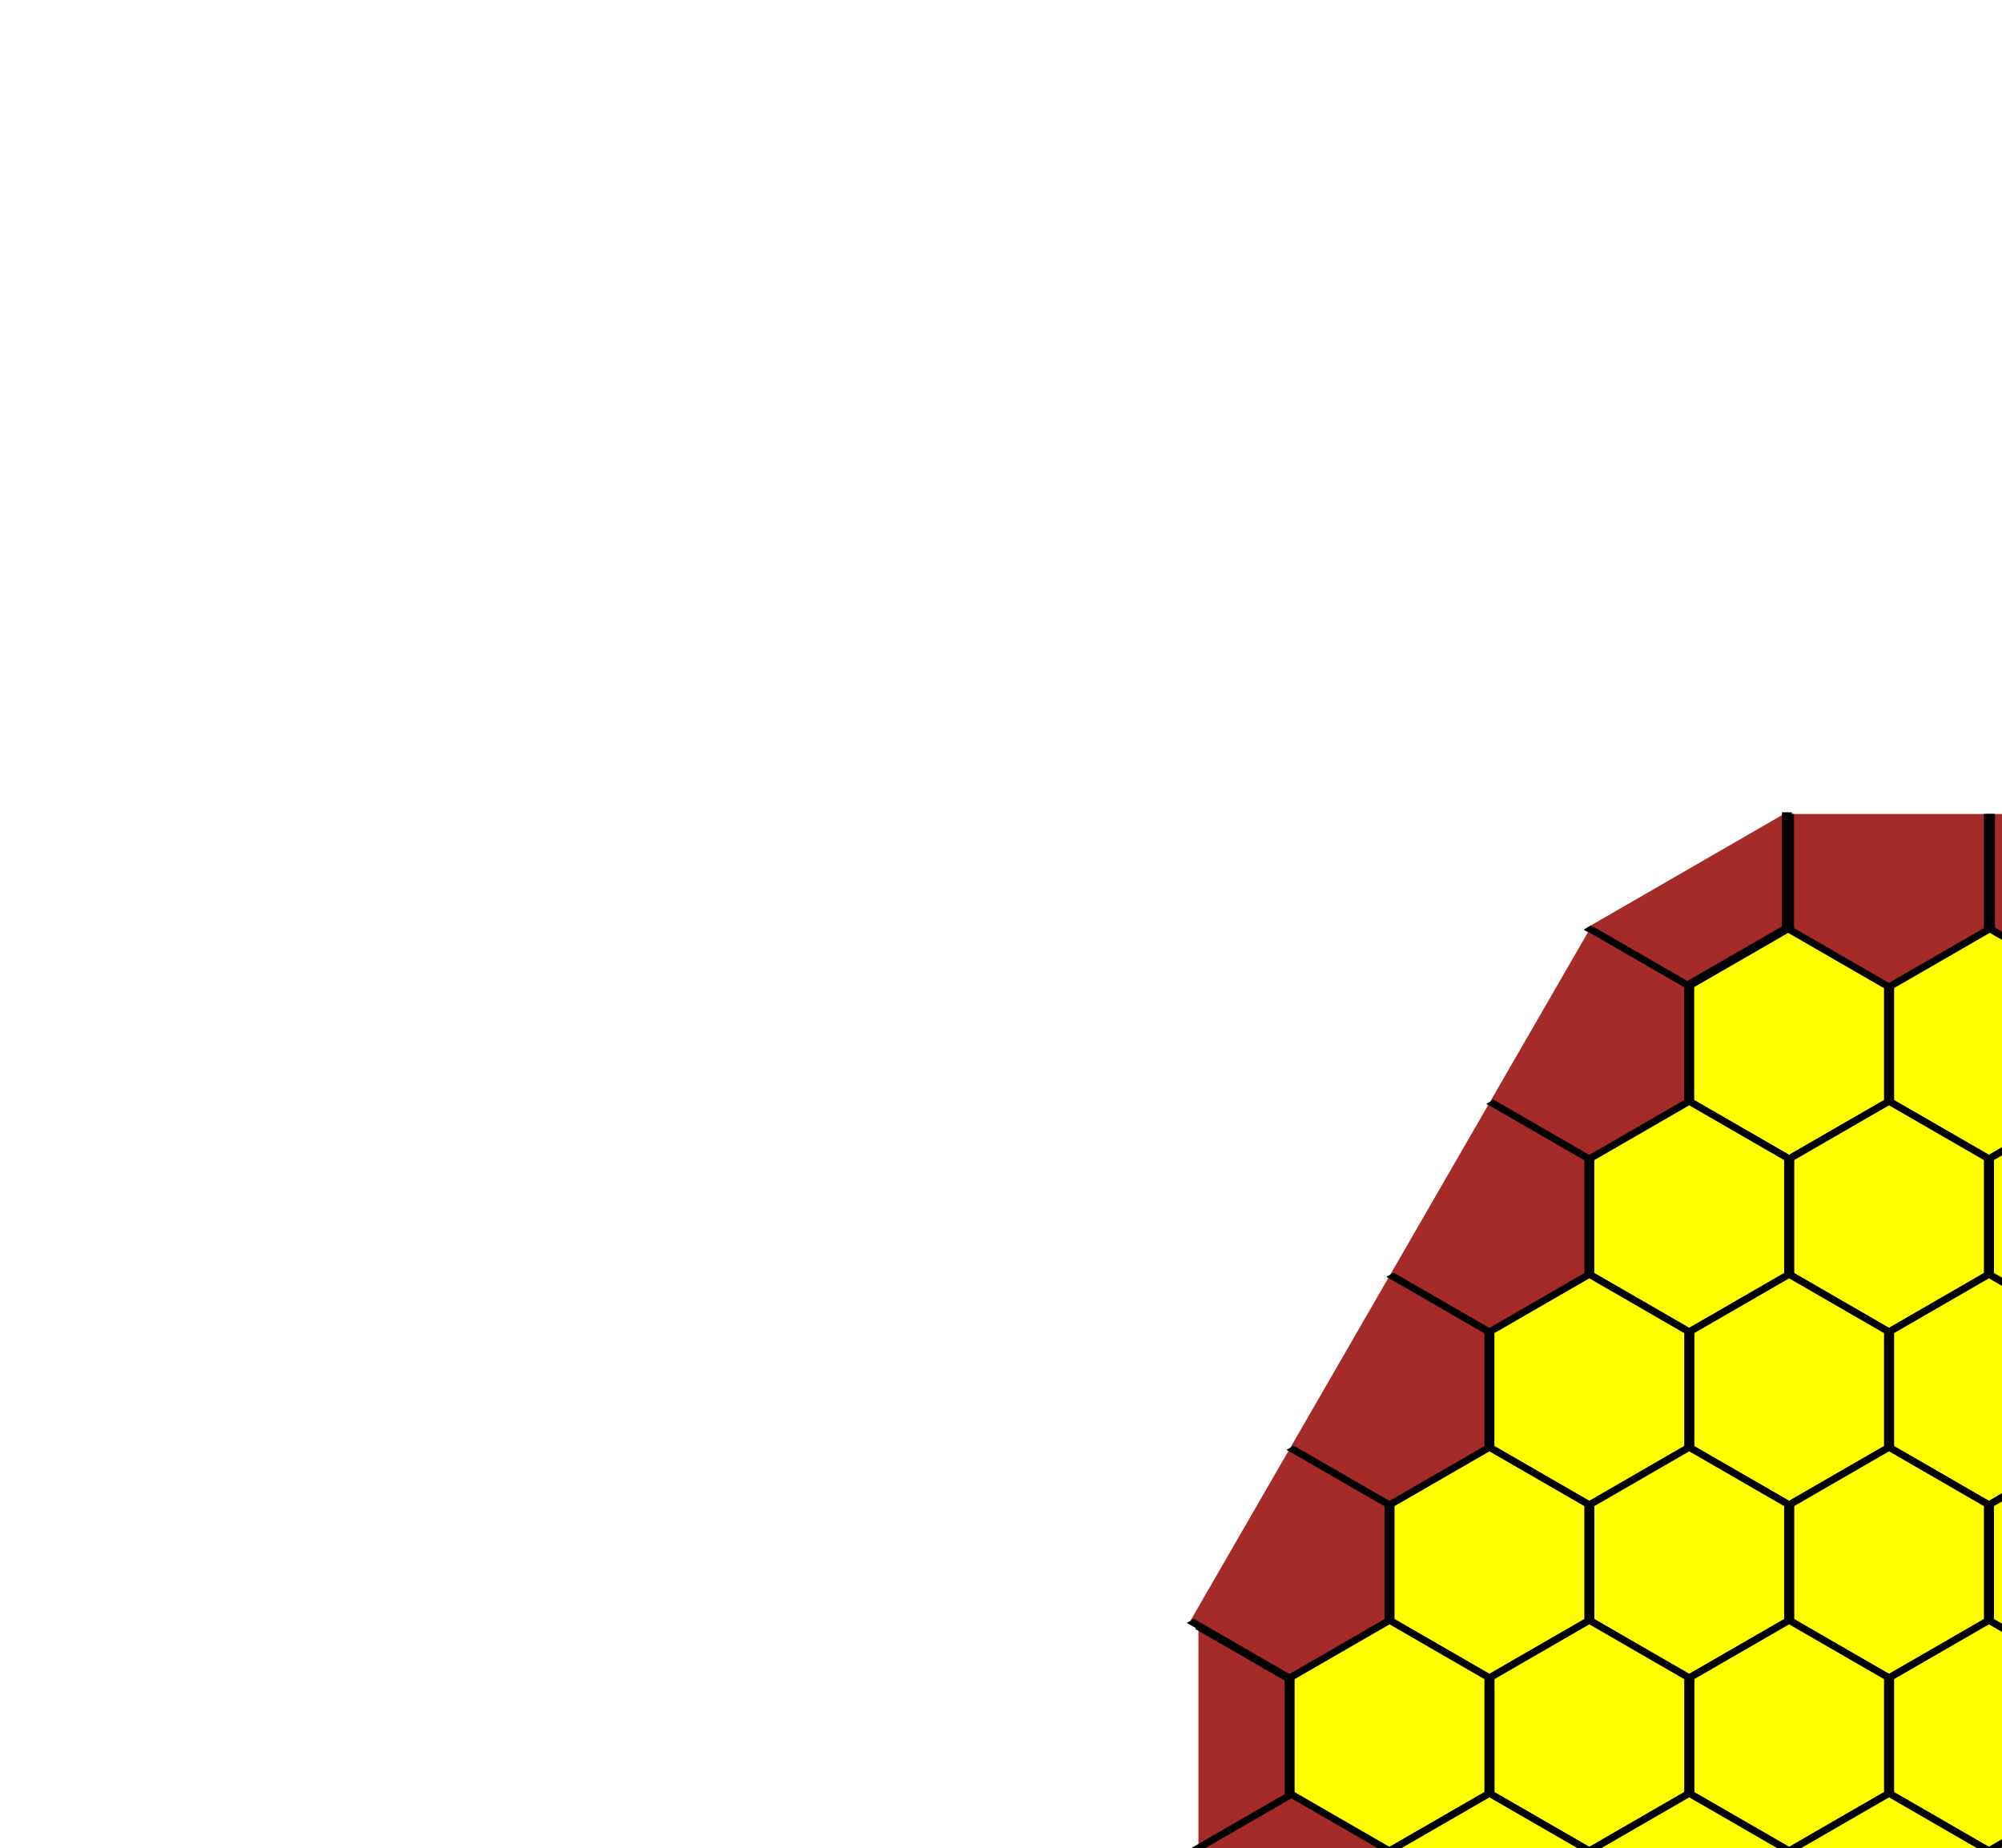
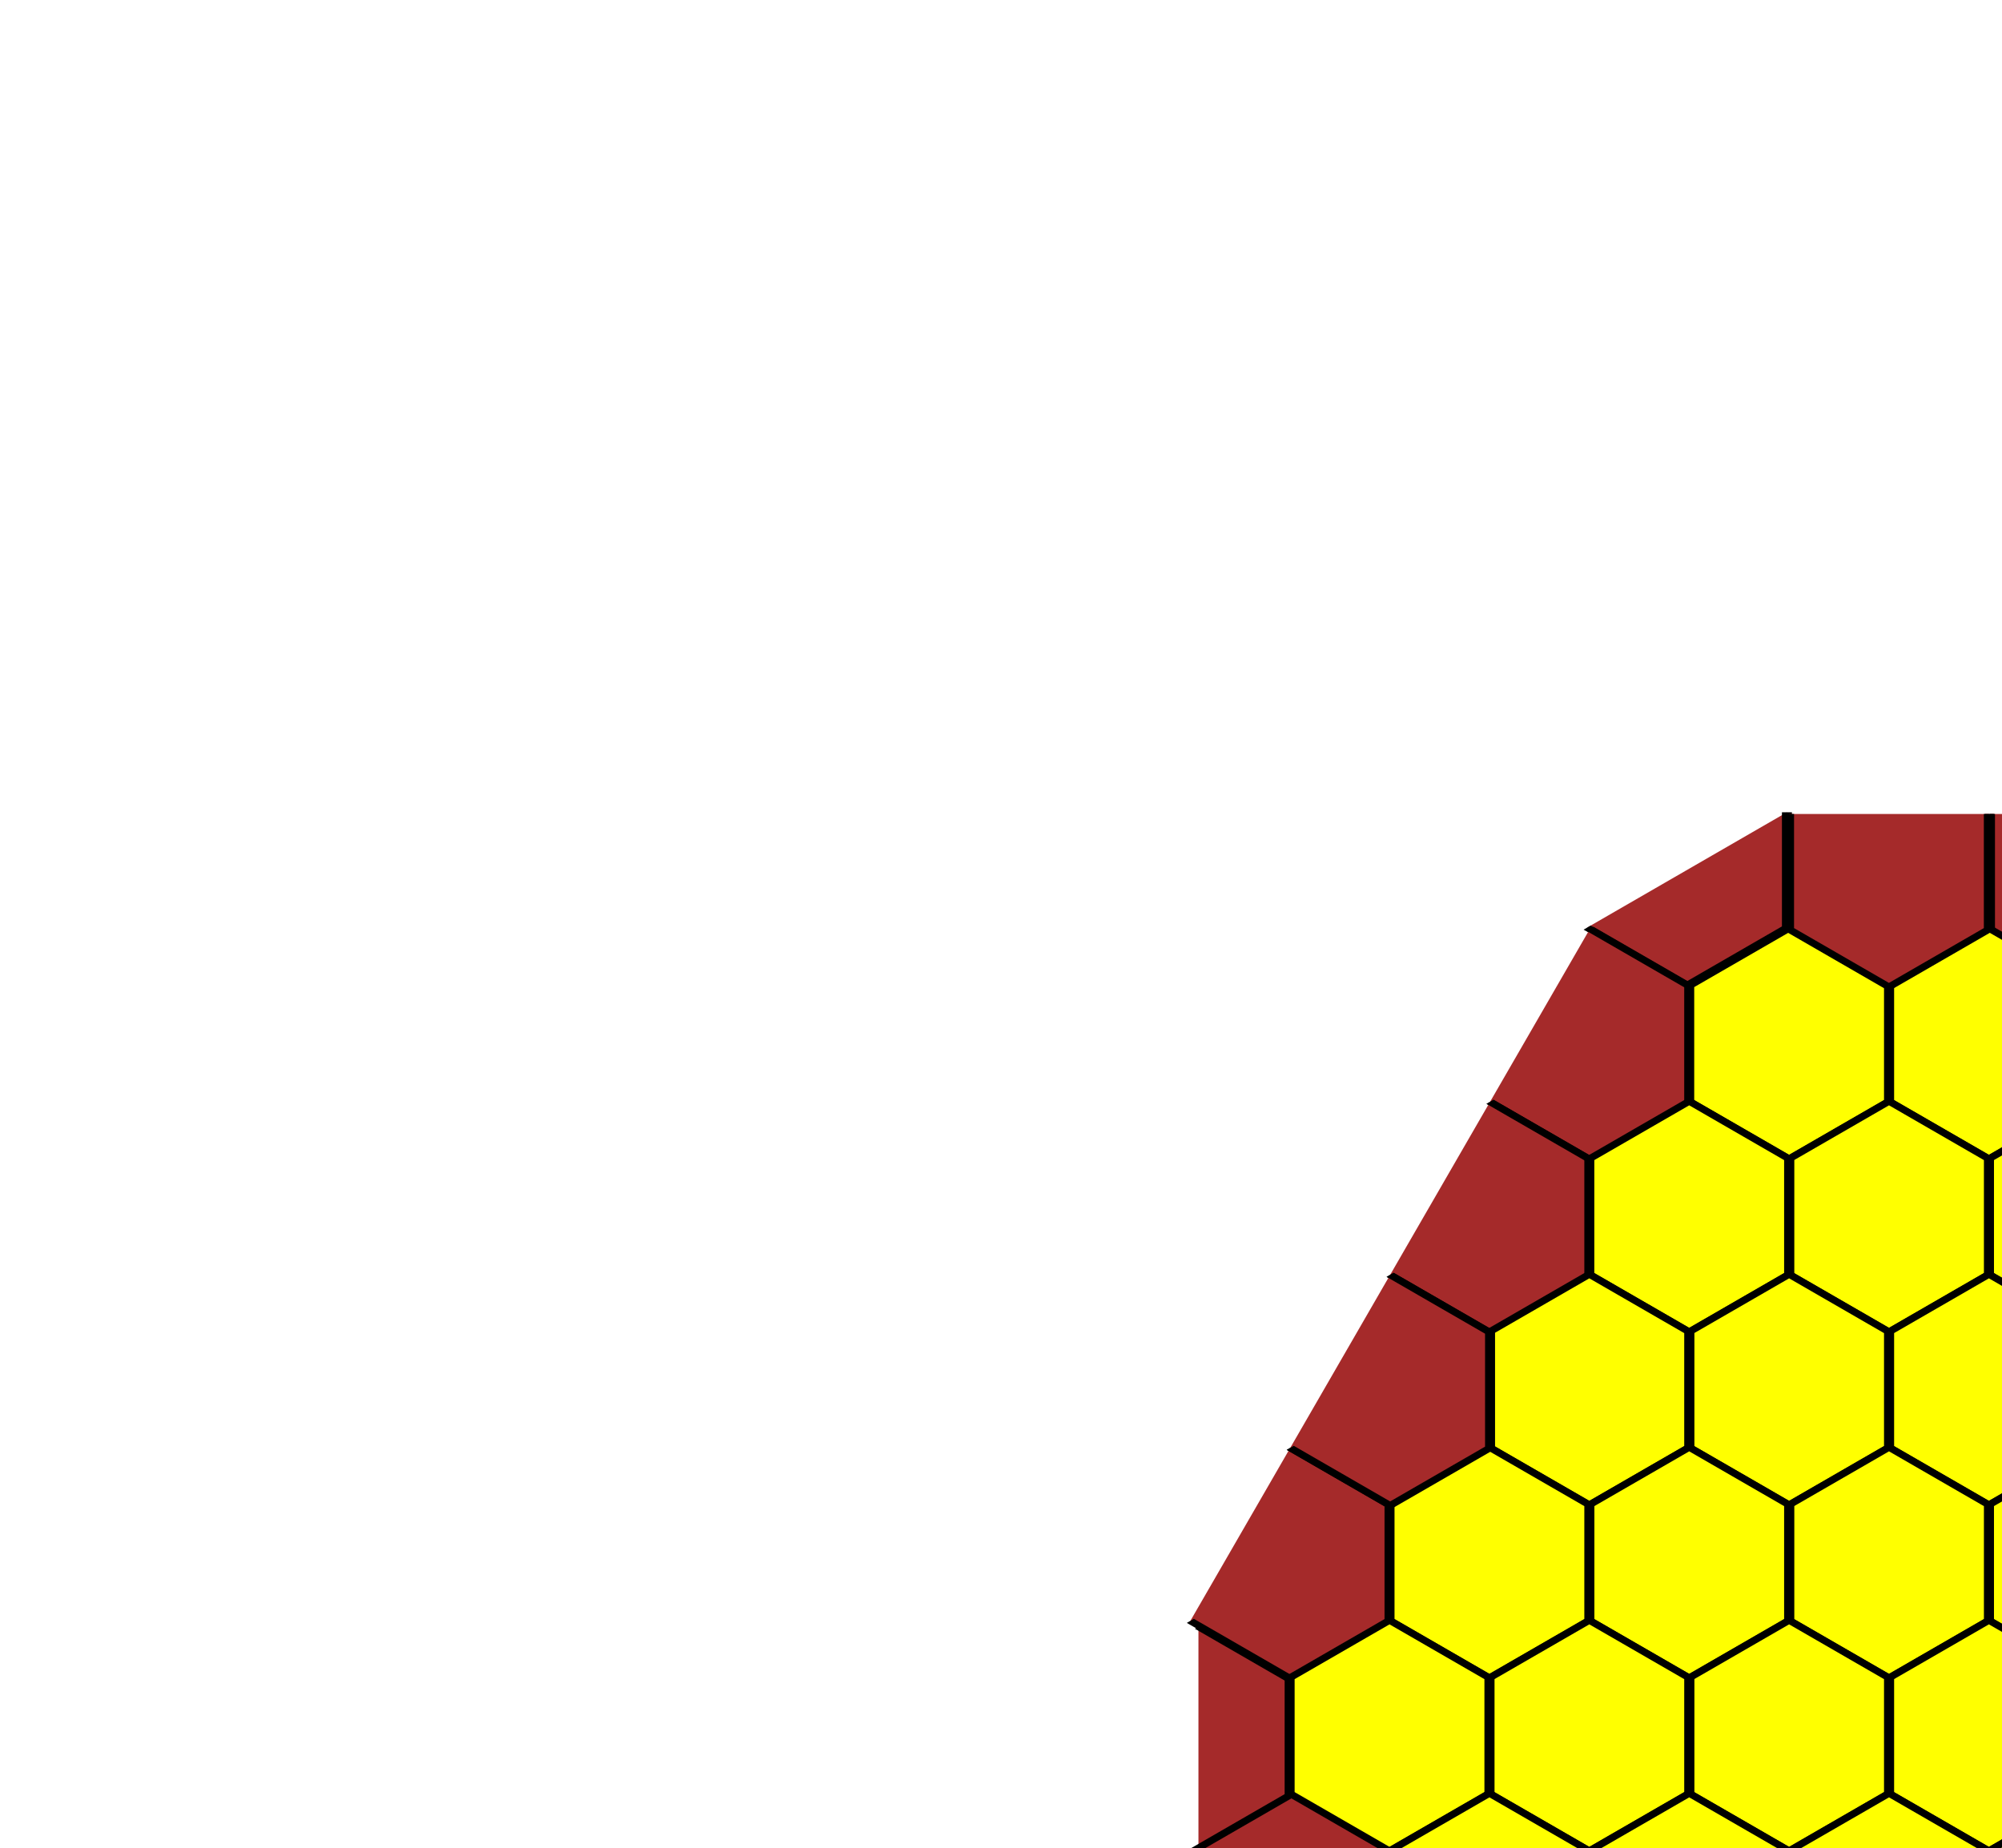
<svg xmlns="http://www.w3.org/2000/svg" xmlns:xlink="http://www.w3.org/1999/xlink" width="100%" height="100%" version="1.1" id="svg2">
  <defs id="defs4">
    <path id="hex" fill-opacity="100" fill="yellow" stroke-width="0.1" stroke="black" d="M 2,0 L 1,1 -1,1 -2,0 -1,-1 1,-1 Z" />
    <path id="partl" fill-opacity="100" fill="brown" stroke-width="0.1" stroke="black" d="M -1,-1  L 1,-1 2,0 1,1 -1,1" />
    <path id="partul" fill-opacity="100" fill="brown" stroke-width="0.1" stroke="black" d="M 1,-1  L 2,0 1,1 -1,1 -2,0" />
    <path id="partur" fill-opacity="100" fill="brown" stroke-width="0.1" stroke="black" d="M 2,0  L 1,1 -1,1 -2,0 -1,-1" />
    <path id="cornerll" fill-opacity="100" fill="brown" stroke-width="0.1" stroke="black" d="M -1,-1  L 1,-1 2,0 1,1" />
    <path id="cornerul" fill-opacity="100" fill="brown" stroke-width="0.1" stroke="black" d="M 1,-1  L 2,0 1,1 -1,1" />
    <path id="corneru" fill-opacity="100" fill="brown" stroke-width="0.1" stroke="black" d="M 2,0  L 1,1 -1,1 -2,0" />
    <g id="cornerur">
      <use xlink:href="#cornerll" transform="rotate(180)" id="use14" />
    </g>
    <g id="cornerlr">
      <use xlink:href="#cornerul" transform="rotate(180)" id="use17" />
    </g>
    <g id="cornerl">
      <use xlink:href="#corneru" transform="rotate(180)" id="use20" />
    </g>
    <g id="partr">
      <use xlink:href="#partl" transform="rotate(180)" id="use23" />
    </g>
    <g id="partll">
      <use xlink:href="#partur" transform="rotate(180)" id="use26" />
    </g>
    <g id="partlr">
      <use xlink:href="#partul" transform="rotate(180)" id="use29" />
    </g>
+     <pattern patternUnits="userSpaceOnUse" width="36.264" height="40.938" patternTransform="translate(223.1597,220.7437)" id="pattern5677">
+       <use style="fill:none" xlink:href="#partll" transform="matrix(0,10,-17.32,0,17.86125,20.3125)" id="use83" x="0" y="0" width="744.094" height="1052.362" />
+     </pattern>
  </defs>
-   <use height="1052.362" width="744.094" y="0" x="0" id="use33" transform="matrix(0,10,-17.32,0,466.8975,151.1411)" xlink:href="#cornerul" />
-   <use height="1052.362" width="744.094" y="0" x="0" id="use35" transform="matrix(0,10,-17.32,0,292.4933,150.8474)" xlink:href="#cornerll" />
-   <use height="1052.362" width="744.094" y="0" x="0" id="use37" transform="matrix(0,10,-17.32,0,466.0503,451.1994)" xlink:href="#cornerur" />
-   <use height="1052.362" width="744.094" y="0" x="0" id="use39" transform="matrix(0,10,-17.32,0,293.4382,450.9869)" xlink:href="#cornerlr" />
-   <use height="1052.362" width="744.094" y="0" x="0" id="use41" transform="matrix(0,10,-17.32,0,551.4165,301.7451)" xlink:href="#corneru" />
-   <use height="1052.362" width="744.094" y="0" x="0" id="use43" transform="matrix(0,10,-17.32,0,207.7828,302.0716)" xlink:href="#cornerl" />
-   <use height="1052.362" width="744.094" y="0" x="0" id="use47" transform="matrix(0,10,-17.32,0,431.6175,151.1411)" xlink:href="#partl" />
-   <use height="1052.362" width="744.094" y="0" x="0" id="use49" transform="matrix(0,10,-17.32,0,396.9775,151.1411)" xlink:href="#partl" />
-   <use height="1052.362" width="744.094" y="0" x="0" id="use51" transform="matrix(0,10,-17.32,0,362.3375,151.1411)" xlink:href="#partl" />
-   <use height="1052.362" width="744.094" y="0" x="0" id="use59" transform="matrix(0,10,-17.32,0,500.2961,211.6996)" xlink:href="#partul" />
-   <use height="1052.362" width="744.094" y="0" x="0" id="use61" transform="matrix(0,10,-17.32,0,517.6161,241.6996)" xlink:href="#partul" />
-   <use height="1052.362" width="744.094" y="0" x="0" id="use63" transform="matrix(0,10,-17.32,0,534.9361,271.6996)" xlink:href="#partul" />
-   <use height="1052.362" width="744.094" y="0" x="0" id="use67" transform="matrix(0,10,-17.32,0,534.0965,331.7451)" xlink:href="#partur" />
-   <use height="1052.362" width="744.094" y="0" x="0" id="use69" transform="matrix(0,10,-17.32,0,516.7765,361.7451)" xlink:href="#partur" />
-   <use height="1052.362" width="744.094" y="0" x="0" id="use71" transform="matrix(0,10,-17.32,0,499.4565,391.7451)" xlink:href="#partur" />
-   <use height="1052.362" width="744.094" y="0" x="0" id="use73" transform="matrix(0,10,-17.32,0,482.1365,421.7451)" xlink:href="#partur" />
-   <use height="1052.362" width="744.094" y="0" x="0" id="use79" transform="matrix(0,10,-17.32,0,275.661,181.0562)" xlink:href="#partll" />
-   <use height="1052.362" width="744.094" y="0" x="0" id="use81" transform="matrix(0,10,-17.32,0,258.341,211.0562)" xlink:href="#partll" />
-   <use height="1052.362" width="744.094" y="0" x="0" id="use83" transform="matrix(0,10,-17.32,0,241.021,241.0562)" xlink:href="#partll" />
-   <use height="1052.362" width="744.094" y="0" x="0" id="use85" transform="matrix(0,10,-17.32,0,223.701,271.0562)" xlink:href="#partll" />
-   <use height="1052.362" width="744.094" y="0" x="0" id="use91" transform="matrix(0,10,-17.32,0,224.1582,330.9869)" xlink:href="#partlr" />
-   <use height="1052.362" width="744.094" y="0" x="0" id="use93" transform="matrix(0,10,-17.32,0,241.4782,360.9869)" xlink:href="#partlr" />
-   <use height="1052.362" width="744.094" y="0" x="0" id="use95" transform="matrix(0,10,-17.32,0,258.7982,390.9869)" xlink:href="#partlr" />
-   <use height="1052.362" width="744.094" y="0" x="0" id="use97" transform="matrix(0,10,-17.32,0,276.1182,420.9869)" xlink:href="#partlr" />
-   <use height="1052.362" width="744.094" y="0" x="0" id="use99" transform="matrix(0,10,-17.32,0,431.4103,451.1994)" xlink:href="#partr" />
-   <use height="1052.362" width="744.094" y="0" x="0" id="use101" transform="matrix(0,10,-17.32,0,396.7703,451.1994)" xlink:href="#partr" />
-   <use height="1052.362" width="744.094" y="0" x="0" id="use103" transform="matrix(0,10,-17.32,0,362.1303,451.1994)" xlink:href="#partr" />
-   <use height="1052.362" width="744.094" y="0" x="0" id="use105" transform="matrix(0,10,-17.32,0,327.4903,451.1994)" xlink:href="#partr" />
-   <use height="1052.362" width="744.094" y="0" x="0" id="use139" transform="matrix(0,10,-17.32,0,448.7523,180.9568)" xlink:href="#hex" />
-   <use height="1052.362" width="744.094" y="0" x="0" id="use141" transform="matrix(0,10,-17.32,0,414.1123,180.9568)" xlink:href="#hex" />
-   <use height="1052.362" width="744.094" y="0" x="0" id="use143" transform="matrix(0,10,-17.32,0,379.4723,180.9568)" xlink:href="#hex" />
-   <use height="1052.362" width="744.094" y="0" x="0" id="use145" transform="matrix(0,10,-17.32,0,344.8323,180.9568)" xlink:href="#hex" />
-   <use height="1052.362" width="744.094" y="0" x="0" id="use147" transform="matrix(0,10,-17.32,0,310.1923,180.9568)" xlink:href="#hex" />
-   <use height="1052.362" width="744.094" y="0" x="0" id="use155" transform="matrix(0,10,-17.32,0,466.0723,210.9568)" xlink:href="#hex" />
-   <use height="1052.362" width="744.094" y="0" x="0" id="use157" transform="matrix(0,10,-17.32,0,431.4323,210.9568)" xlink:href="#hex" />
-   <use height="1052.362" width="744.094" y="0" x="0" id="use159" transform="matrix(0,10,-17.32,0,396.7923,210.9568)" xlink:href="#hex" />
-   <use height="1052.362" width="744.094" y="0" x="0" id="use161" transform="matrix(0,10,-17.32,0,362.1523,210.9568)" xlink:href="#hex" />
-   <use height="1052.362" width="744.094" y="0" x="0" id="use163" transform="matrix(0,10,-17.32,0,327.5123,210.9568)" xlink:href="#hex" />
-   <use height="1052.362" width="744.094" y="0" x="0" id="use165" transform="matrix(0,10,-17.32,0,292.8723,210.9568)" xlink:href="#hex" />
-   <use height="1052.362" width="744.094" y="0" x="0" id="use173" transform="matrix(0,10,-17.32,0,483.3923,240.9568)" xlink:href="#hex" />
-   <use height="1052.362" width="744.094" y="0" x="0" id="use175" transform="matrix(0,10,-17.32,0,448.7523,240.9568)" xlink:href="#hex" />
-   <use height="1052.362" width="744.094" y="0" x="0" id="use177" transform="matrix(0,10,-17.32,0,414.1123,240.9568)" xlink:href="#hex" />
-   <use height="1052.362" width="744.094" y="0" x="0" id="use179" transform="matrix(0,10,-17.32,0,379.4723,240.9568)" xlink:href="#hex" />
-   <use height="1052.362" width="744.094" y="0" x="0" id="use181" transform="matrix(0,10,-17.32,0,344.8323,240.9568)" xlink:href="#hex" />
-   <use height="1052.362" width="744.094" y="0" x="0" id="use183" transform="matrix(0,10,-17.32,0,310.1923,240.9568)" xlink:href="#hex" />
-   <use height="1052.362" width="744.094" y="0" x="0" id="use185" transform="matrix(0,10,-17.32,0,275.5523,240.9568)" xlink:href="#hex" />
-   <use height="1052.362" width="744.094" y="0" x="0" id="use193" transform="matrix(0,10,-17.32,0,500.7123,270.9568)" xlink:href="#hex" />
-   <use height="1052.362" width="744.094" y="0" x="0" id="use195" transform="matrix(0,10,-17.32,0,466.0723,270.9568)" xlink:href="#hex" />
-   <use height="1052.362" width="744.094" y="0" x="0" id="use197" transform="matrix(0,10,-17.32,0,431.4323,270.9568)" xlink:href="#hex" />
-   <use height="1052.362" width="744.094" y="0" x="0" id="use199" transform="matrix(0,10,-17.32,0,396.7923,270.9568)" xlink:href="#hex" />
-   <use height="1052.362" width="744.094" y="0" x="0" id="use201" transform="matrix(0,10,-17.32,0,362.1523,270.9568)" xlink:href="#hex" />
-   <use height="1052.362" width="744.094" y="0" x="0" id="use203" transform="matrix(0,10,-17.32,0,327.5123,270.9568)" xlink:href="#hex" />
-   <use height="1052.362" width="744.094" y="0" x="0" id="use205" transform="matrix(0,10,-17.32,0,292.8723,270.9568)" xlink:href="#hex" />
-   <use height="1052.362" width="744.094" y="0" x="0" id="use207" transform="matrix(0,10,-17.32,0,258.2323,270.9568)" xlink:href="#hex" />
-   <use height="1052.362" width="744.094" y="0" x="0" id="use215" transform="matrix(0,10,-17.32,0,518.0323,300.9568)" xlink:href="#hex" />
-   <use height="1052.362" width="744.094" y="0" x="0" id="use217" transform="matrix(0,10,-17.32,0,483.3923,300.9568)" xlink:href="#hex" />
-   <use height="1052.362" width="744.094" y="0" x="0" id="use219" transform="matrix(0,10,-17.32,0,448.7523,300.9568)" xlink:href="#hex" />
-   <use height="1052.362" width="744.094" y="0" x="0" id="use221" transform="matrix(0,10,-17.32,0,414.1123,300.9568)" xlink:href="#hex" />
-   <use height="1052.362" width="744.094" y="0" x="0" id="use223" transform="matrix(0,10,-17.32,0,379.4723,300.9568)" xlink:href="#hex" />
-   <use height="1052.362" width="744.094" y="0" x="0" id="use225" transform="matrix(0,10,-17.32,0,344.8323,300.9568)" xlink:href="#hex" />
-   <use height="1052.362" width="744.094" y="0" x="0" id="use227" transform="matrix(0,10,-17.32,0,310.1923,300.9568)" xlink:href="#hex" />
-   <use height="1052.362" width="744.094" y="0" x="0" id="use229" transform="matrix(0,10,-17.32,0,275.5523,300.9568)" xlink:href="#hex" />
-   <use height="1052.362" width="744.094" y="0" x="0" id="use231" transform="matrix(0,10,-17.32,0,240.9123,300.9568)" xlink:href="#hex" />
-   <use height="1052.362" width="744.094" y="0" x="0" id="use239" transform="matrix(0,10,-17.32,0,500.7123,330.9568)" xlink:href="#hex" />
-   <use height="1052.362" width="744.094" y="0" x="0" id="use241" transform="matrix(0,10,-17.32,0,466.0723,330.9568)" xlink:href="#hex" />
-   <use height="1052.362" width="744.094" y="0" x="0" id="use243" transform="matrix(0,10,-17.32,0,431.4323,330.9568)" xlink:href="#hex" />
-   <use height="1052.362" width="744.094" y="0" x="0" id="use245" transform="matrix(0,10,-17.32,0,396.7923,330.9568)" xlink:href="#hex" />
-   <use height="1052.362" width="744.094" y="0" x="0" id="use247" transform="matrix(0,10,-17.32,0,362.1523,330.9568)" xlink:href="#hex" />
-   <use height="1052.362" width="744.094" y="0" x="0" id="use249" transform="matrix(0,10,-17.32,0,327.5123,330.9568)" xlink:href="#hex" />
-   <use height="1052.362" width="744.094" y="0" x="0" id="use251" transform="matrix(0,10,-17.32,0,292.8723,330.9568)" xlink:href="#hex" />
-   <use height="1052.362" width="744.094" y="0" x="0" id="use253" transform="matrix(0,10,-17.32,0,258.2323,330.9568)" xlink:href="#hex" />
-   <use height="1052.362" width="744.094" y="0" x="0" id="use261" transform="matrix(0,10,-17.32,0,483.3923,360.9568)" xlink:href="#hex" />
-   <use height="1052.362" width="744.094" y="0" x="0" id="use263" transform="matrix(0,10,-17.32,0,448.7523,360.9568)" xlink:href="#hex" />
-   <use height="1052.362" width="744.094" y="0" x="0" id="use265" transform="matrix(0,10,-17.32,0,414.1123,360.9568)" xlink:href="#hex" />
-   <use height="1052.362" width="744.094" y="0" x="0" id="use267" transform="matrix(0,10,-17.32,0,379.4723,360.9568)" xlink:href="#hex" />
-   <use height="1052.362" width="744.094" y="0" x="0" id="use269" transform="matrix(0,10,-17.32,0,344.8323,360.9568)" xlink:href="#hex" />
-   <use height="1052.362" width="744.094" y="0" x="0" id="use271" transform="matrix(0,10,-17.32,0,310.1923,360.9568)" xlink:href="#hex" />
-   <use height="1052.362" width="744.094" y="0" x="0" id="use273" transform="matrix(0,10,-17.32,0,275.5523,360.9568)" xlink:href="#hex" />
-   <use height="1052.362" width="744.094" y="0" x="0" id="use281" transform="matrix(0,10,-17.32,0,466.0723,390.9568)" xlink:href="#hex" />
-   <use height="1052.362" width="744.094" y="0" x="0" id="use283" transform="matrix(0,10,-17.32,0,431.4323,390.9568)" xlink:href="#hex" />
-   <use height="1052.362" width="744.094" y="0" x="0" id="use285" transform="matrix(0,10,-17.32,0,396.7923,390.9568)" xlink:href="#hex" />
-   <use height="1052.362" width="744.094" y="0" x="0" id="use287" transform="matrix(0,10,-17.32,0,362.1523,390.9568)" xlink:href="#hex" />
-   <use height="1052.362" width="744.094" y="0" x="0" id="use289" transform="matrix(0,10,-17.32,0,327.5123,390.9568)" xlink:href="#hex" />
-   <use height="1052.362" width="744.094" y="0" x="0" id="use291" transform="matrix(0,10,-17.32,0,292.8723,390.9568)" xlink:href="#hex" />
-   <use height="1052.362" width="744.094" y="0" x="0" id="use299" transform="matrix(0,10,-17.32,0,448.7523,420.9568)" xlink:href="#hex" />
-   <use height="1052.362" width="744.094" y="0" x="0" id="use301" transform="matrix(0,10,-17.32,0,414.1123,420.9568)" xlink:href="#hex" />
-   <use height="1052.362" width="744.094" y="0" x="0" id="use303" transform="matrix(0,10,-17.32,0,379.4723,420.9568)" xlink:href="#hex" />
-   <use height="1052.362" width="744.094" y="0" x="0" id="use305" transform="matrix(0,10,-17.32,0,344.8323,420.9568)" xlink:href="#hex" />
-   <use height="1052.362" width="744.094" y="0" x="0" id="use307" transform="matrix(0,10,-17.32,0,310.1923,420.9568)" xlink:href="#hex" />
-   <use xlink:href="#partl" transform="matrix(0,10,-17.32,0,327.5003,151.1411)" id="use3442" x="0" y="0" width="744.094" height="1052.362" />
-   <use xlink:href="#partul" transform="matrix(0,10,-17.32,0,483.7423,181.351)" id="use3463" x="0" y="0" width="744.094" height="1052.362" />
+   <use height="1052.362" width="744.094" y="0" x="0" id="use33" transform="matrix(0,10,-17.32,0,466.8975,151.1411)" xlink:href="#cornerul" style="fill:none" />
+   <use height="1052.362" width="744.094" y="0" x="0" id="use35" transform="matrix(0,10,-17.32,0,292.4933,150.8474)" xlink:href="#cornerll" style="fill:none" />
+   <use height="1052.362" width="744.094" y="0" x="0" id="use37" transform="matrix(0,10,-17.32,0,466.0503,451.1994)" xlink:href="#cornerur" style="fill:none" />
+   <use height="1052.362" width="744.094" y="0" x="0" id="use39" transform="matrix(0,10,-17.32,0,293.4382,450.9869)" xlink:href="#cornerlr" style="fill:none" />
+   <use height="1052.362" width="744.094" y="0" x="0" id="use41" transform="matrix(0,10,-17.32,0,551.4165,301.7451)" xlink:href="#corneru" style="fill:none" />
+   <use height="1052.362" width="744.094" y="0" x="0" id="use43" transform="matrix(0,10,-17.32,0,207.7828,302.0716)" xlink:href="#cornerl" style="fill:none" />
+   <use height="1052.362" width="744.094" y="0" x="0" id="use47" transform="matrix(0,10,-17.32,0,431.6175,151.1411)" xlink:href="#partl" style="fill:none" />
+   <use height="1052.362" width="744.094" y="0" x="0" id="use49" transform="matrix(0,10,-17.32,0,396.9775,151.1411)" xlink:href="#partl" style="fill:none" />
+   <use height="1052.362" width="744.094" y="0" x="0" id="use51" transform="matrix(0,10,-17.32,0,362.3375,151.1411)" xlink:href="#partl" style="fill:none" />
+   <use height="1052.362" width="744.094" y="0" x="0" id="use59" transform="matrix(0,10,-17.32,0,500.2961,211.6996)" xlink:href="#partul" style="fill:none" />
+   <use height="1052.362" width="744.094" y="0" x="0" id="use61" transform="matrix(0,10,-17.32,0,517.6161,241.6996)" xlink:href="#partul" style="fill:none" />
+   <use height="1052.362" width="744.094" y="0" x="0" id="use63" transform="matrix(0,10,-17.32,0,534.9361,271.6996)" xlink:href="#partul" style="fill:none" />
+   <use height="1052.362" width="744.094" y="0" x="0" id="use67" transform="matrix(0,10,-17.32,0,534.0965,331.7451)" xlink:href="#partur" style="fill:none" />
+   <use height="1052.362" width="744.094" y="0" x="0" id="use69" transform="matrix(0,10,-17.32,0,516.7765,361.7451)" xlink:href="#partur" style="fill:none" />
+   <use height="1052.362" width="744.094" y="0" x="0" id="use71" transform="matrix(0,10,-17.32,0,499.4565,391.7451)" xlink:href="#partur" style="fill:none" />
+   <use height="1052.362" width="744.094" y="0" x="0" id="use73" transform="matrix(0,10,-17.32,0,482.1365,421.7451)" xlink:href="#partur" style="fill:none" />
+   <use height="1052.362" width="744.094" y="0" x="0" id="use79" transform="matrix(0,10,-17.32,0,275.661,181.0562)" xlink:href="#partll" style="fill:none" />
+   <use height="1052.362" width="744.094" y="0" x="0" id="use81" transform="matrix(0,10,-17.32,0,258.341,211.0562)" xlink:href="#partll" style="fill:none" />
+   <rect style="stroke:none;fill:none" width="36.264" height="40.938" x="223.16" y="220.744" id="rect5680" />
+   <use height="1052.362" width="744.094" y="0" x="0" id="use85" transform="matrix(0,10,-17.32,0,223.701,271.0562)" xlink:href="#partll" style="fill:none" />
+   <use height="1052.362" width="744.094" y="0" x="0" id="use91" transform="matrix(0,10,-17.32,0,224.1582,330.9869)" xlink:href="#partlr" style="fill:none" />
+   <use height="1052.362" width="744.094" y="0" x="0" id="use93" transform="matrix(0,10,-17.32,0,241.4782,360.9869)" xlink:href="#partlr" style="fill:none" />
+   <use height="1052.362" width="744.094" y="0" x="0" id="use95" transform="matrix(0,10,-17.32,0,258.7982,390.9869)" xlink:href="#partlr" style="fill:none" />
+   <use height="1052.362" width="744.094" y="0" x="0" id="use97" transform="matrix(0,10,-17.32,0,276.1182,420.9869)" xlink:href="#partlr" style="fill:none" />
+   <use height="1052.362" width="744.094" y="0" x="0" id="use99" transform="matrix(0,10,-17.32,0,431.4103,451.1994)" xlink:href="#partr" style="fill:none" />
+   <use height="1052.362" width="744.094" y="0" x="0" id="use101" transform="matrix(0,10,-17.32,0,396.7703,451.1994)" xlink:href="#partr" style="fill:none" />
+   <use height="1052.362" width="744.094" y="0" x="0" id="use103" transform="matrix(0,10,-17.32,0,362.1303,451.1994)" xlink:href="#partr" style="fill:none" />
+   <use height="1052.362" width="744.094" y="0" x="0" id="use105" transform="matrix(0,10,-17.32,0,327.4903,451.1994)" xlink:href="#partr" style="fill:none" />
+   <use height="1052.362" width="744.094" y="0" x="0" id="use139" transform="matrix(0,10,-17.32,0,448.7523,180.9568)" xlink:href="#hex" style="fill:none" />
+   <use height="1052.362" width="744.094" y="0" x="0" id="use141" transform="matrix(0,10,-17.32,0,414.1123,180.9568)" xlink:href="#hex" style="fill:none" />
+   <use height="1052.362" width="744.094" y="0" x="0" id="use143" transform="matrix(0,10,-17.32,0,379.4723,180.9568)" xlink:href="#hex" style="fill:none" />
+   <use height="1052.362" width="744.094" y="0" x="0" id="use145" transform="matrix(0,10,-17.32,0,344.8323,180.9568)" xlink:href="#hex" style="fill:none" />
+   <use height="1052.362" width="744.094" y="0" x="0" id="use147" transform="matrix(0,10,-17.32,0,310.1923,180.9568)" xlink:href="#hex" style="fill:none;fill-opacity:1" />
+   <use height="1052.362" width="744.094" y="0" x="0" id="use155" transform="matrix(0,10,-17.32,0,466.0723,210.9568)" xlink:href="#hex" style="fill:none" />
+   <use height="1052.362" width="744.094" y="0" x="0" id="use157" transform="matrix(0,10,-17.32,0,431.4323,210.9568)" xlink:href="#hex" style="fill:none" />
+   <use height="1052.362" width="744.094" y="0" x="0" id="use159" transform="matrix(0,10,-17.32,0,396.7923,210.9568)" xlink:href="#hex" style="fill:none" />
+   <use height="1052.362" width="744.094" y="0" x="0" id="use161" transform="matrix(0,10,-17.32,0,362.1523,210.9568)" xlink:href="#hex" style="fill:none" />
+   <use height="1052.362" width="744.094" y="0" x="0" id="use163" transform="matrix(0,10,-17.32,0,327.5123,210.9568)" xlink:href="#hex" style="fill:none" />
+   <use height="1052.362" width="744.094" y="0" x="0" id="use165" transform="matrix(0,10,-17.32,0,292.8723,210.9568)" xlink:href="#hex" style="fill:none" />
+   <use height="1052.362" width="744.094" y="0" x="0" id="use173" transform="matrix(0,10,-17.32,0,483.3923,240.9568)" xlink:href="#hex" style="fill:none" />
+   <use height="1052.362" width="744.094" y="0" x="0" id="use175" transform="matrix(0,10,-17.32,0,448.7523,240.9568)" xlink:href="#hex" style="fill:none" />
+   <use height="1052.362" width="744.094" y="0" x="0" id="use177" transform="matrix(0,10,-17.32,0,414.1123,240.9568)" xlink:href="#hex" style="fill:none" />
+   <use height="1052.362" width="744.094" y="0" x="0" id="use179" transform="matrix(0,10,-17.32,0,379.4723,240.9568)" xlink:href="#hex" style="fill:none" />
+   <use height="1052.362" width="744.094" y="0" x="0" id="use181" transform="matrix(0,10,-17.32,0,344.8323,240.9568)" xlink:href="#hex" style="fill:none" />
+   <use height="1052.362" width="744.094" y="0" x="0" id="use183" transform="matrix(0,10,-17.32,0,310.1923,240.9568)" xlink:href="#hex" style="fill:none" />
+   <use height="1052.362" width="744.094" y="0" x="0" id="use185" transform="matrix(0,10,-17.32,0,275.5523,240.9568)" xlink:href="#hex" style="fill:none" />
+   <use height="1052.362" width="744.094" y="0" x="0" id="use193" transform="matrix(0,10,-17.32,0,500.7123,270.9568)" xlink:href="#hex" style="fill:none" />
+   <use height="1052.362" width="744.094" y="0" x="0" id="use195" transform="matrix(0,10,-17.32,0,466.0723,270.9568)" xlink:href="#hex" style="fill:none" />
+   <use height="1052.362" width="744.094" y="0" x="0" id="use197" transform="matrix(0,10,-17.32,0,431.4323,270.9568)" xlink:href="#hex" style="fill:none" />
+   <use height="1052.362" width="744.094" y="0" x="0" id="use199" transform="matrix(0,10,-17.32,0,396.7923,270.9568)" xlink:href="#hex" style="fill:none" />
+   <use height="1052.362" width="744.094" y="0" x="0" id="use201" transform="matrix(0,10,-17.32,0,362.1523,270.9568)" xlink:href="#hex" style="fill:none" />
+   <use height="1052.362" width="744.094" y="0" x="0" id="use203" transform="matrix(0,10,-17.32,0,327.5123,270.9568)" xlink:href="#hex" style="fill:none" />
+   <use height="1052.362" width="744.094" y="0" x="0" id="use205" transform="matrix(0,10,-17.32,0,292.8723,270.9568)" xlink:href="#hex" style="fill:none" />
+   <use height="1052.362" width="744.094" y="0" x="0" id="use207" transform="matrix(0,10,-17.32,0,258.2323,270.9568)" xlink:href="#hex" style="fill:none" />
+   <use height="1052.362" width="744.094" y="0" x="0" id="use215" transform="matrix(0,10,-17.32,0,518.0323,300.9568)" xlink:href="#hex" style="fill:none" />
+   <use height="1052.362" width="744.094" y="0" x="0" id="use217" transform="matrix(0,10,-17.32,0,483.3923,300.9568)" xlink:href="#hex" style="fill:none" />
+   <use height="1052.362" width="744.094" y="0" x="0" id="use219" transform="matrix(0,10,-17.32,0,448.7523,300.9568)" xlink:href="#hex" style="fill:none" />
+   <use height="1052.362" width="744.094" y="0" x="0" id="use221" transform="matrix(0,10,-17.32,0,414.1123,300.9568)" xlink:href="#hex" style="fill:none" />
+   <use height="1052.362" width="744.094" y="0" x="0" id="use223" transform="matrix(0,10,-17.32,0,379.4723,300.9568)" xlink:href="#hex" style="fill:none" />
+   <use height="1052.362" width="744.094" y="0" x="0" id="use225" transform="matrix(0,10,-17.32,0,344.8323,300.9568)" xlink:href="#hex" style="fill:none" />
+   <use height="1052.362" width="744.094" y="0" x="0" id="use227" transform="matrix(0,10,-17.32,0,310.1923,300.9568)" xlink:href="#hex" style="fill:none" />
+   <use height="1052.362" width="744.094" y="0" x="0" id="use229" transform="matrix(0,10,-17.32,0,275.5523,300.9568)" xlink:href="#hex" style="fill:none" />
+   <use height="1052.362" width="744.094" y="0" x="0" id="use231" transform="matrix(0,10,-17.32,0,240.9123,300.9568)" xlink:href="#hex" style="fill:none" />
+   <use height="1052.362" width="744.094" y="0" x="0" id="use239" transform="matrix(0,10,-17.32,0,500.7123,330.9568)" xlink:href="#hex" style="fill:none" />
+   <use height="1052.362" width="744.094" y="0" x="0" id="use241" transform="matrix(0,10,-17.32,0,466.0723,330.9568)" xlink:href="#hex" style="fill:none" />
+   <use height="1052.362" width="744.094" y="0" x="0" id="use243" transform="matrix(0,10,-17.32,0,431.4323,330.9568)" xlink:href="#hex" style="fill:none" />
+   <use height="1052.362" width="744.094" y="0" x="0" id="use245" transform="matrix(0,10,-17.32,0,396.7923,330.9568)" xlink:href="#hex" style="fill:none" />
+   <use height="1052.362" width="744.094" y="0" x="0" id="use247" transform="matrix(0,10,-17.32,0,362.1523,330.9568)" xlink:href="#hex" style="fill:none" />
+   <use height="1052.362" width="744.094" y="0" x="0" id="use249" transform="matrix(0,10,-17.32,0,327.5123,330.9568)" xlink:href="#hex" style="fill:none" />
+   <use height="1052.362" width="744.094" y="0" x="0" id="use251" transform="matrix(0,10,-17.32,0,292.8723,330.9568)" xlink:href="#hex" style="fill:none" />
+   <use height="1052.362" width="744.094" y="0" x="0" id="use253" transform="matrix(0,10,-17.32,0,258.2323,330.9568)" xlink:href="#hex" style="fill:none" />
+   <use height="1052.362" width="744.094" y="0" x="0" id="use261" transform="matrix(0,10,-17.32,0,483.3923,360.9568)" xlink:href="#hex" style="fill:none" />
+   <use height="1052.362" width="744.094" y="0" x="0" id="use263" transform="matrix(0,10,-17.32,0,448.7523,360.9568)" xlink:href="#hex" style="fill:none" />
+   <use height="1052.362" width="744.094" y="0" x="0" id="use265" transform="matrix(0,10,-17.32,0,414.1123,360.9568)" xlink:href="#hex" style="fill:none" />
+   <use height="1052.362" width="744.094" y="0" x="0" id="use267" transform="matrix(0,10,-17.32,0,379.4723,360.9568)" xlink:href="#hex" style="fill:none" />
+   <use height="1052.362" width="744.094" y="0" x="0" id="use269" transform="matrix(0,10,-17.32,0,344.8323,360.9568)" xlink:href="#hex" style="fill:none" />
+   <use height="1052.362" width="744.094" y="0" x="0" id="use271" transform="matrix(0,10,-17.32,0,310.1923,360.9568)" xlink:href="#hex" style="fill:none" />
+   <use height="1052.362" width="744.094" y="0" x="0" id="use273" transform="matrix(0,10,-17.32,0,275.5523,360.9568)" xlink:href="#hex" style="fill:none" />
+   <use height="1052.362" width="744.094" y="0" x="0" id="use281" transform="matrix(0,10,-17.32,0,466.0723,390.9568)" xlink:href="#hex" style="fill:none" />
+   <use height="1052.362" width="744.094" y="0" x="0" id="use283" transform="matrix(0,10,-17.32,0,431.4323,390.9568)" xlink:href="#hex" style="fill:none" />
+   <use height="1052.362" width="744.094" y="0" x="0" id="use285" transform="matrix(0,10,-17.32,0,396.7923,390.9568)" xlink:href="#hex" style="fill:none" />
+   <use height="1052.362" width="744.094" y="0" x="0" id="use287" transform="matrix(0,10,-17.32,0,362.1523,390.9568)" xlink:href="#hex" style="fill:none" />
+   <use height="1052.362" width="744.094" y="0" x="0" id="use289" transform="matrix(0,10,-17.32,0,327.5123,390.9568)" xlink:href="#hex" style="fill:none" />
+   <use height="1052.362" width="744.094" y="0" x="0" id="use291" transform="matrix(0,10,-17.32,0,292.8723,390.9568)" xlink:href="#hex" style="fill:none" />
+   <use height="1052.362" width="744.094" y="0" x="0" id="use299" transform="matrix(0,10,-17.32,0,448.7523,420.9568)" xlink:href="#hex" style="fill:none" />
+   <use height="1052.362" width="744.094" y="0" x="0" id="use301" transform="matrix(0,10,-17.32,0,414.1123,420.9568)" xlink:href="#hex" style="fill:none" />
+   <use height="1052.362" width="744.094" y="0" x="0" id="use303" transform="matrix(0,10,-17.32,0,379.4723,420.9568)" xlink:href="#hex" style="fill:none" />
+   <use height="1052.362" width="744.094" y="0" x="0" id="use305" transform="matrix(0,10,-17.32,0,344.8323,420.9568)" xlink:href="#hex" style="fill:none" />
+   <use height="1052.362" width="744.094" y="0" x="0" id="use307" transform="matrix(0,10,-17.32,0,310.1923,420.9568)" xlink:href="#hex" style="fill:none" />
+   <use xlink:href="#partl" transform="matrix(0,10,-17.32,0,327.5003,151.1411)" id="use3442" x="0" y="0" width="744.094" height="1052.362" style="fill:none" />
+   <use xlink:href="#partul" transform="matrix(0,10,-17.32,0,483.7423,181.351)" id="use3463" x="0" y="0" width="744.094" height="1052.362" style="fill:none" />
+   <use height="1052.362" width="744.094" y="0" x="0" id="use5689" transform="matrix(0,10,-17.32,0,241.021,241.0562)" xlink:href="#partll" style="fill:none" />
</svg>
